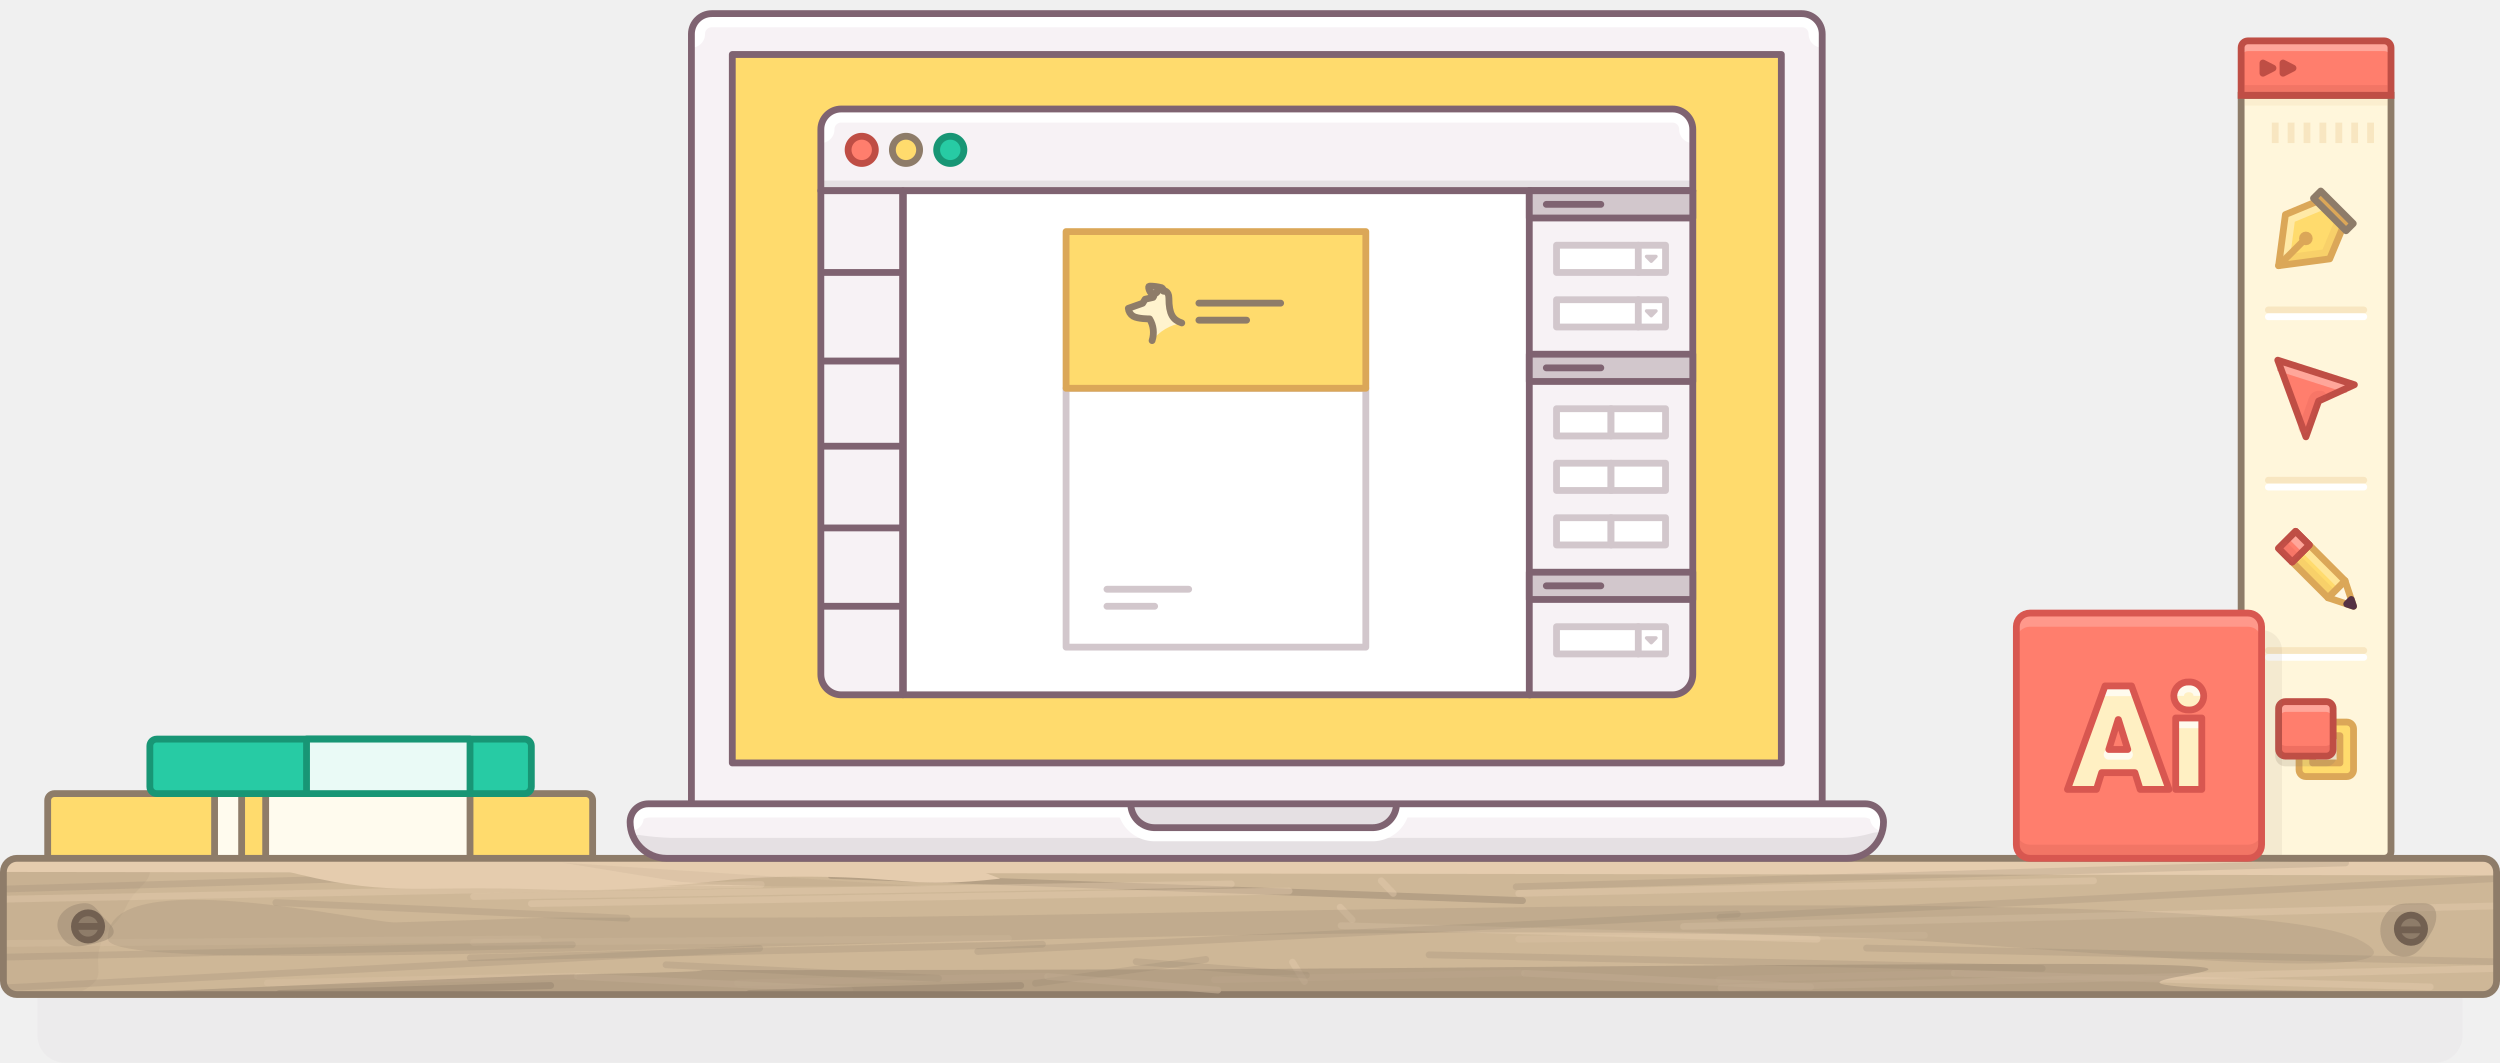
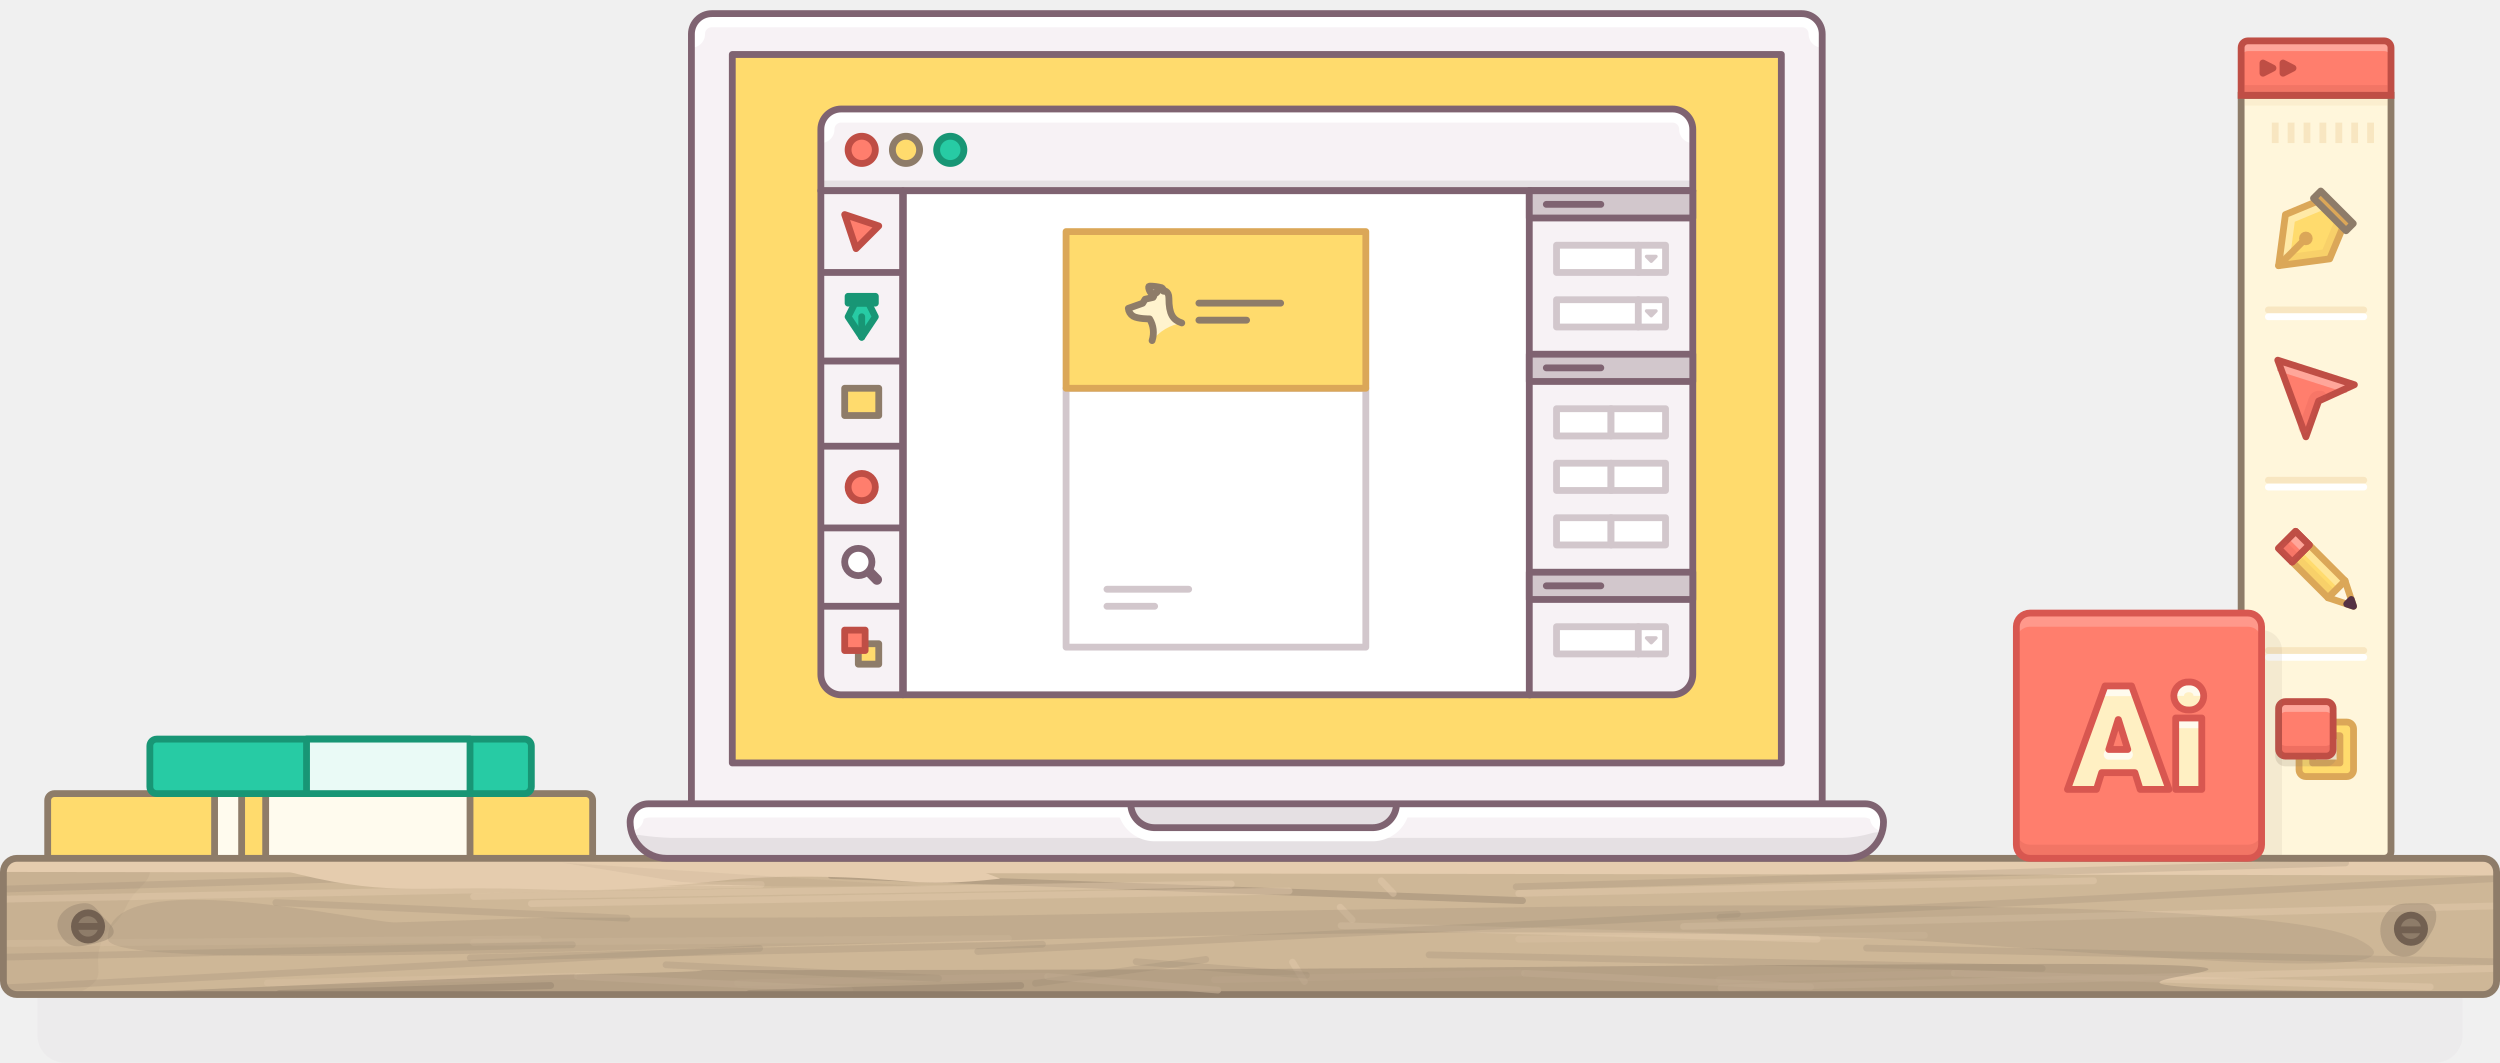
<svg xmlns="http://www.w3.org/2000/svg" width="734" height="312" viewBox="0 0 734 312">
  <defs>
    <style>
      .a, .at, .bk {
        fill: #f7f2f5;
      }

-       .a, .aw, .ax, .ba, .bb, .bm {
+       .a, .aw, .ax, .ba, .bb, .bm, .bv {
        stroke: #7f6371;
      }

-       .a, .ac, .ai, .aj, .ak, .al, .an, .ao, .ap, .av, .aw, .ax, .az, .ba, .bb, .bc, .bd, .be, .bk, .bl, .bm, .bn, .bt, .c, .j, .k, .q, .t, .u, .v, .x, .z {
+       .a, .ac, .ai, .aj, .ak, .al, .an, .ao, .ap, .av, .aw, .ax, .az, .ba, .bb, .bc, .bd, .be, .bk, .bl, .bm, .bn, .bt, .bu, .bv, .bw, .c, .j, .k, .q, .t, .u, .v, .x, .z {
        stroke-linecap: round;
      }

-       .a, .ab, .ac, .ai, .aj, .ak, .al, .an, .ao, .ap, .av, .aw, .ax, .az, .ba, .bb, .bc, .bd, .be, .bk, .bl, .bm, .bn, .bt, .c, .j, .k, .q, .t, .u, .v, .x, .z {
+       .a, .ab, .ac, .ai, .aj, .ak, .al, .an, .ao, .ap, .av, .aw, .ax, .az, .ba, .bb, .bc, .bd, .be, .bk, .bl, .bm, .bn, .bt, .bu, .bv, .bw, .c, .j, .k, .q, .t, .u, .v, .x, .z {
        stroke-linejoin: round;
      }

-       .a, .ab, .ac, .ai, .aj, .ak, .al, .an, .ao, .ap, .aw, .ax, .ba, .bb, .bc, .be, .bo, .bp, .bt, .c, .e, .g, .j, .k, .m, .q, .r, .t, .u, .v, .x, .z {
+       .a, .ab, .ac, .ai, .aj, .ak, .al, .an, .ao, .ap, .aw, .ax, .ba, .bb, .bc, .be, .bo, .bp, .bt, .bu, .bw, .c, .e, .g, .j, .k, .m, .q, .r, .t, .u, .v, .x, .z {
        stroke-width: 2px;
      }

      .ae, .af, .ar, .as, .b, .bo, .v {
        fill: #8e7c69;
      }

      .b, .h {
        opacity: 0.1;
      }

-       .ag, .an, .ao, .ap, .av, .aw, .az, .be, .bl, .bm, .bn, .bp, .bt, .c, .g, .j, .k, .m, .n, .q, .t, .x {
+       .ag, .an, .ao, .ap, .av, .aw, .az, .be, .bl, .bm, .bn, .bp, .bt, .bv, .bw, .c, .g, .j, .k, .m, .n, .q, .t, .x {
        fill: none;
      }

      .ai, .aj, .an, .c, .e, .t, .v {
        stroke: #8e7c69;
      }

      .ap, .as, .c, .f, .i, .j, .v {
        opacity: 0.2;
      }

-       .d {
+       .bu, .d {
        fill: #ff7e6d;
      }

      .e {
        fill: #fff6db;
      }

      .af, .ag, .bo, .bp, .e, .g, .m, .r {
        stroke-miterlimit: 10;
      }

      .g, .j, .q, .r, .u, .z {
        stroke: #dba758;
      }

      .h, .r, .s {
        fill: #dba758;
      }

      .ac, .bg, .i {
        fill: #bf4e45;
      }

      .av, .bl, .k {
        stroke: #fff;
      }

      .l {
        fill: #ffa69a;
      }

-       .ac, .m, .x {
+       .ac, .bu, .m, .x {
        stroke: #bf4e45;
      }

      .ai, .ax, .o, .u {
        fill: #ffdb6d;
      }

      .p {
        fill: #ffe9a6;
      }

      .w, .y {
        fill: #d85750;
      }

      .ad, .an, .ao, .ar, .w {
        opacity: 0.4;
      }

      .z {
        fill: #fff7e0;
      }

      .aa {
        fill: #ffe698;
      }

      .ab {
        fill: #553143;
        stroke: #553143;
      }

      .af, .ag, .bo, .bp {
        stroke: #726051;
      }

      .ah {
        fill: #ecebec;
      }

      .aj, .bs {
        fill: #fffbee;
      }

      .ak, .bh {
        fill: #27cba4;
      }

-       .ak, .al {
+       .ak, .al, .bw {
        stroke: #189675;
      }

      .al {
        fill: #eafaf6;
      }

      .am {
        fill: #ceb797;
      }

      .ao, .ap {
        stroke: #e5ccae;
      }

      .aq {
        fill: #e5ccae;
      }

      .au {
        clip-path: url(#a);
      }

      .av {
        stroke-width: 8px;
      }

      .ay {
        clip-path: url(#b);
      }

      .az, .bk, .bn {
        stroke: #e5e0e3;
      }

      .az {
        stroke-width: 6px;
      }

      .ba, .bc {
        fill: #fff;
      }

      .bb, .bd {
        fill: #d2c7cc;
      }

      .bc, .bd, .be {
        stroke: #d2c7cc;
      }

      .bf {
        fill: #fff3ce;
      }

      .bi {
        fill: #189675;
      }

      .bj {
        clip-path: url(#c);
      }

      .bk, .bn {
        stroke-width: 12px;
      }

      .bl {
        stroke-width: 22px;
      }

      .bm {
        stroke-width: 16px;
      }

      .bq {
        fill: #ff988b;
      }

      .br {
        fill: #fff0c3;
      }

      .bt {
        stroke: #d85750;
+       }
+ 
+       .bv {
+         stroke-width: 3px;
      }
    </style>
    <clipPath id="a">
      <rect class="a" x="203" y="4" width="332" height="240" rx="6" ry="6" />
    </clipPath>
    <clipPath id="b">
      <path class="a" d="M247,32H491a6,6,0,0,1,6,6V56a0,0,0,0,1,0,0H241a0,0,0,0,1,0,0V38A6,6,0,0,1,247,32Z" />
    </clipPath>
    <clipPath id="c">
      <path class="a" d="M190.333,236H547.667A5.333,5.333,0,0,1,553,241.333v0A10.667,10.667,0,0,1,542.333,252H195.667A10.667,10.667,0,0,1,185,241.333v0A5.333,5.333,0,0,1,190.333,236Z" />
    </clipPath>
  </defs>
  <g>
    <path class="b" d="M711.892,291.791c-9.297-4.404-5.214-6.203-6.533-12.845-1.349-6.794-4.954-6.3-7.902-12.933-2.948-6.631-13.774-8.136-7.569-14.013h39.176A3.968,3.968,0,0,1,733,256v31.868a3.964,3.964,0,0,1-3.86,3.999C722.998,291.977,712.614,292.133,711.892,291.791Z" />
    <path class="c" d="M732.253,286.334" />
    <g>
      <path class="d" d="M660,12h40a2,2,0,0,1,2,2v14a0,0,0,0,1,0,0H658a0,0,0,0,1,0,0v-14A2,2,0,0,1,660,12Z" />
      <path class="e" d="M700,252H660a2,2,0,0,1-2-2v-222h44v222A2,2,0,0,1,700,252Z" />
      <g class="f">
        <line class="g" x1="668" y1="36" x2="668" y2="42" />
        <line class="g" x1="672.667" y1="36" x2="672.667" y2="42" />
        <line class="g" x1="677.333" y1="36" x2="677.333" y2="42" />
        <line class="g" x1="682" y1="36" x2="682" y2="42" />
        <line class="g" x1="686.667" y1="36" x2="686.667" y2="42" />
        <line class="g" x1="691.333" y1="36" x2="691.333" y2="42" />
        <line class="g" x1="696" y1="36" x2="696" y2="42" />
      </g>
      <rect class="h" x="659" y="29" width="42" height="2" />
      <rect class="i" x="659" y="25" width="42" height="2" />
      <g>
        <line class="j" x1="666" y1="91" x2="694" y2="91" />
        <line class="k" x1="666" y1="93" x2="694" y2="93" />
      </g>
      <g>
        <line class="j" x1="666" y1="141" x2="694" y2="141" />
        <line class="k" x1="666" y1="143" x2="694" y2="143" />
      </g>
      <g>
        <line class="j" x1="666" y1="191" x2="694" y2="191" />
        <line class="k" x1="666" y1="193" x2="694" y2="193" />
      </g>
      <path class="l" d="M700,12H660a2,2,0,0,0-2,2v3a2,2,0,0,1,2-2h40a2,2,0,0,1,2,2v-3A2,2,0,0,0,700,12Z" />
      <path class="m" d="M660,12h40a2,2,0,0,1,2,2v14a0,0,0,0,1,0,0H658a0,0,0,0,1,0,0v-14A2,2,0,0,1,660,12Z" />
      <g>
        <rect class="n" x="668" y="55" width="24" height="24" />
        <polygon class="o" points="669 78 684 76 689 64 683 58 671 63 669 78" />
        <polygon class="p" points="684.154 60.769 672.154 65.769 673.974 63.397 672.24 76.397 669.267 76 671 63 671 63 683 58 684.154 60.769" />
        <line class="q" x1="677" y1="70" x2="669" y2="78" />
        <circle class="r" cx="677" cy="70" r="1" />
        <g class="f">
          <polygon class="s" points="668.604 75.027 683.604 73.027 681.231 74.846 686.231 62.846 689 64 684 76 684 76 669 78 668.604 75.027" />
        </g>
        <polygon class="q" points="669 78 684 76 689 64 683 58 671 63 669 78" />
        <rect class="s" x="678.334" y="60.417" width="13.5" height="3" transform="translate(244.4379 -466.2924) rotate(45)" />
        <rect class="t" x="678.334" y="60.417" width="13.5" height="3" transform="translate(244.4379 -466.2924) rotate(45)" />
      </g>
      <g>
        <rect class="n" x="668" y="205" width="24" height="24" />
        <path class="u" d="M689,212H677a2,2,0,0,0-2,2v12a2,2,0,0,0,2,2h12a2,2,0,0,0,2-2v-12A2,2,0,0,0,689,212Zm-2,12h-8v-8h8Z" />
        <rect class="v" x="669" y="208" width="16" height="16" rx="2" ry="2" />
        <rect class="d" x="669" y="206" width="16" height="16" rx="2.182" ry="2.182" />
        <path class="l" d="M682.818,206H671.182A2.182,2.182,0,0,0,669,208.182v3a2.182,2.182,0,0,1,2.182-2.182h11.636A2.182,2.182,0,0,1,685,211.182v-3A2.182,2.182,0,0,0,682.818,206Z" />
        <path class="w" d="M682.818,219H671.182A2.182,2.182,0,0,1,669,216.818v3a2.182,2.182,0,0,0,2.182,2.182h11.636A2.182,2.182,0,0,0,685,219.818v-3A2.182,2.182,0,0,1,682.818,219Z" />
        <rect class="x" x="669" y="206" width="16" height="16" rx="2" ry="2" />
      </g>
      <g>
        <rect class="n" x="668" y="105" width="24" height="24" />
        <polygon class="d" points="668.75 105.75 677.016 128.25 680.75 117.75 691.25 112.955 668.75 105.75" />
        <rect class="l" x="677.708" y="99.999" width="3" height="21.351" transform="translate(366.6698 723.7744) rotate(-72.2438)" />
        <polygon class="x" points="668.75 105.75 677.016 128.25 680.75 117.75 691.25 112.955 668.75 105.75" />
        <g class="f">
          <path class="y" d="M674.924,125.18l3-8.435a3.008,3.008,0,0,1,2.827-1.995h.75a1.5,1.5,0,0,1,0,3h-.75v0l-3,8.435a1.5,1.5,0,1,1-2.826-1.005Z" />
        </g>
      </g>
      <g>
        <rect class="n" x="668" y="155" width="24" height="24" />
        <polygon class="z" points="688.5 170.5 691 178 683.5 175.5 688.5 170.5" />
        <rect class="o" x="677.214" y="160.326" width="7.071" height="14.849" transform="translate(80.7697 530.4957) rotate(-44.99999)" />
        <rect class="aa" x="680.689" y="158.886" width="3" height="14.849" transform="translate(82.20913 531.092) rotate(-45)" />
        <rect class="q" x="677.214" y="160.326" width="7.071" height="14.849" transform="translate(80.7697 530.4957) rotate(-44.99999)" />
        <rect class="x" x="669.964" y="157.672" width="7.071" height="5.657" transform="translate(83.77281 523.2458) rotate(-45)" />
        <g class="f">
          <rect class="s" x="677.811" y="161.765" width="3" height="14.849" transform="translate(79.33047 529.8996) rotate(-45)" />
        </g>
        <rect class="d" x="669.964" y="157.672" width="7.071" height="5.657" transform="translate(83.77281 523.2458) rotate(-45)" />
        <rect class="l" x="673.439" y="156.232" width="3" height="5.657" transform="translate(85.21218 523.842) rotate(-45)" />
        <rect class="x" x="669.964" y="157.672" width="7.071" height="5.657" transform="translate(83.77281 523.2458) rotate(-45)" />
        <g class="f">
          <rect class="y" x="670.561" y="159.111" width="3" height="5.657" transform="translate(82.33352 522.6496) rotate(-45)" />
        </g>
        <polygon class="ab" points="690.334 176.001 691 178 689.001 177.334 690.334 176.001" />
      </g>
    </g>
    <polygon class="ac" points="673.231 20 670.288 18.5 670.288 21.5 673.231 20" />
    <polygon class="ac" points="667.346 20 664.404 18.5 664.404 21.5 667.346 20" />
    <path class="b" d="M624,185v66h46v-60a6,6,0,0,0-6-6Z" />
    <g class="ad">
      <path class="ae" d="M17.586,277.94c-5.104.749-6.519-.259-8.472-5.033-1.551-3.794-.918-7.357,3.137-7.952,5.526-.811,7.854.445,11.357,4.796C26.394,273.212,21.866,277.312,17.586,277.94Z" />
    </g>
    <circle class="af" cx="14.987" cy="272.317" r="4" />
    <line class="ag" x1="10.987" y1="272.317" x2="18.987" y2="272.317" />
    <g class="ad">
      <path class="ae" d="M725.38,273.456c-2.468,5.078-5.527,8.705-11.061,7.586-4.286-.867-4.98-6.548-3.068-10.481,2.468-5.078,4.156-6.198,9.793-6.515C725.962,263.769,727.292,269.522,725.38,273.456Z" />
    </g>
    <circle class="af" cx="717.987" cy="272.538" r="4" />
    <line class="ag" x1="714.619" y1="273" x2="722.619" y2="273" />
    <g>
      <path class="ah" d="M11,264H723a0,0,0,0,1,0,0v40a8,8,0,0,1-8,8H19a8,8,0,0,1-8-8V264A0,0,0,0,1,11,264Z" />
      <g>
        <rect class="ai" x="14" y="233" width="160" height="20" rx="2" ry="2" />
        <rect class="aj" x="78" y="233" width="60" height="20" />
        <rect class="aj" x="63" y="233" width="7.942" height="20" />
      </g>
      <g>
        <rect class="ak" x="44" y="217" width="112" height="16" rx="2" ry="2" />
        <rect class="al" x="90" y="217" width="48" height="16" />
      </g>
      <rect class="am" x="1" y="252" width="732" height="40" rx="4" ry="4" />
      <line class="c" x1="2" y1="261" x2="221.019" y2="254.429" />
      <line class="c" x1="2" y1="281" x2="168.049" y2="277.381" />
      <line class="c" x1="2" y1="290" x2="223.019" y2="278.429" />
      <line class="c" x1="505.019" y1="269.354" x2="732" y2="258" />
      <line class="an" x1="244.002" y1="257.026" x2="447.002" y2="264.426" />
      <line class="ao" x1="169.543" y1="286.683" x2="249.543" y2="290.683" />
      <line class="c" x1="548.019" y1="278.354" x2="732" y2="282.354" />
      <line class="c" x1="195.548" y1="283.263" x2="275.548" y2="287.263" />
      <line class="c" x1="304.019" y1="288.683" x2="354.019" y2="281.683" />
      <line class="c" x1="80.989" y1="264.989" x2="184.065" y2="269.604" />
      <path class="b" d="M22.47,291.791c9.449-4.404,5.299-6.203,6.639-12.845,1.371-6.794,5.035-6.3,8.031-12.933,2.996-6.631,10.765-8.136,4.459-14.013H5a4,4,0,0,0-4,4v31.868A3.994,3.994,0,0,0,4.923,291.867C11.165,291.977,21.735,292.133,22.47,291.791Z" />
      <line class="ap" x1="78.509" y1="288.596" x2="168.509" y2="286.596" />
      <line class="ao" x1="1" y1="264" x2="223.492" y2="259.667" />
      <line class="ao" x1="156.008" y1="265.309" x2="378.477" y2="261.602" />
      <line class="ao" x1="397" y1="270.053" x2="393.469" y2="266.345" />
      <line class="ao" x1="383.007" y1="288.188" x2="379.476" y2="282.48" />
      <path class="ao" d="M575.425,254.244" />
      <path class="ao" d="M389.987,259.002" />
      <line class="ao" x1="505.284" y1="290.062" x2="732" y2="284.354" />
      <line class="ao" x1="494.265" y1="272.007" x2="732" y2="266" />
      <line class="ap" x1="2" y1="277" x2="158.055" y2="275.668" />
      <path class="aq" d="M1,256H1a3.996,3.996,0,0,1,4-3.996L729.005,253A3.997,3.997,0,0,1,733,257Z" />
      <path class="aq" d="M78.352,254.227c.921.285,2.069.611,3.463.981,32.18,8.544,38.212,4.631,76.041,5.889,29.921.995,30.46-1.411,60.467-1.161s-69.993.232-39.986.482c30.002.25,30.165-3.274,60.167-3.024,28.964.241,29.21,3.461,55.182.568l-9.413-3.597Z" />
      <path class="t" d="M5,252H729a4,4,0,0,1,4,4v32a4,4,0,0,1-4,4H5.003A4.003,4.003,0,0,1,1,287.997V256A4,4,0,0,1,5,252Z" />
      <line class="an" x1="81.998" y1="291.675" x2="161.664" y2="289.342" />
      <line class="c" x1="138.07" y1="281.236" x2="306.07" y2="277.236" />
      <line class="ao" x1="307.565" y1="286.683" x2="357.565" y2="290.683" />
      <line class="c" x1="333.569" y1="282.334" x2="383.569" y2="286.334" />
      <line class="ap" x1="216.53" y1="288.596" x2="306.53" y2="286.596" />
      <line class="ao" x1="139.043" y1="263.229" x2="361.513" y2="259.522" />
      <line class="ap" x1="139" y1="276.665" x2="296.076" y2="275.523" />
      <line class="an" x1="220.019" y1="291.675" x2="299.685" y2="289.342" />
      <line class="ao" x1="447.584" y1="285.754" x2="531.584" y2="289.754" />
      <line class="ap" x1="356.549" y1="287.667" x2="446.549" y2="285.667" />
      <line class="ao" x1="409.062" y1="262.301" x2="405.532" y2="258.593" />
      <line class="c" x1="445.146" y1="260.354" x2="688.654" y2="253.354" />
      <line class="ao" x1="573.746" y1="285.754" x2="713.526" y2="289.754" />
      <line class="ao" x1="393.746" y1="271.754" x2="533.526" y2="275.754" />
      <path class="c" d="M593.473,282.334" />
      <line class="ap" x1="504.688" y1="287.667" x2="572.961" y2="285.667" />
      <line class="ao" x1="445.907" y1="262.301" x2="614.67" y2="258.593" />
      <line class="ap" x1="445.874" y1="275.736" x2="565.031" y2="274.594" />
      <path class="b" d="M165.023,253.283l34.183,5.568c24.993,2.064,35.206,1.157,72.902,1.45" />
      <path class="ar" d="M164.704,286.185c102.722-2.025-38.461-1.136,116.476-1.423,158.484-.294,146.971-1.079,301.68-1.721,154.687-.642-31.957,6.608,105.14,7.96H47.684S153.734,286.401,164.704,286.185Z" />
      <line class="c" x1="287.059" y1="279.354" x2="510.059" y2="268.354" />
      <line class="c" x1="419.588" y1="280.334" x2="599.588" y2="284.334" />
      <path class="as" d="M115.966,270.808c73.985-2.064,12.085-1.157,123.677-1.45,114.147-.299,417.355-11.059,452.6,6.358,30.606,15.125-94.834,1.977-138.077,0-188.037-8.597-521.825,14.583-522.483,0C30.65,252.84,108.064,271.028,115.966,270.808Z" />
      <g>
        <rect class="at" x="203" y="4" width="332" height="240" rx="6" ry="6" />
        <g class="au">
          <path class="av" d="M203,10a5.954,5.954,0,0,1,5.906-6h320.188A5.954,5.954,0,0,1,535,10" />
        </g>
        <rect class="aw" x="203" y="4" width="332" height="240" rx="6" ry="6" />
      </g>
      <rect class="ax" x="215" y="16" width="308" height="208" />
      <g>
        <path class="at" d="M247,32H491a6,6,0,0,1,6,6V56a0,0,0,0,1,0,0H241a0,0,0,0,1,0,0V38A6,6,0,0,1,247,32Z" />
        <g class="ay">
          <path class="av" d="M241,38a5.94,5.94,0,0,1,5.878-6h244.245A5.94,5.94,0,0,1,497,38" />
          <line class="az" x1="497" y1="56" x2="241" y2="56" />
        </g>
        <path class="aw" d="M247,32H491a6,6,0,0,1,6,6V56a0,0,0,0,1,0,0H241a0,0,0,0,1,0,0V38A6,6,0,0,1,247,32Z" />
      </g>
      <rect class="ba" x="265.231" y="56" width="184" height="148" />
      <path class="a" d="M241,56h24a0,0,0,0,1,0,0V204a0,0,0,0,1,0,0H247a6,6,0,0,1-6-6V56A0,0,0,0,1,241,56Z" />
      <path class="a" d="M449,56h48a0,0,0,0,1,0,0V198a6,6,0,0,1-6,6H449a0,0,0,0,1,0,0V56A0,0,0,0,1,449,56Z" />
      <line class="aw" x1="241.75" y1="80" x2="264.308" y2="80" />
      <line class="aw" x1="241.75" y1="106" x2="264.308" y2="106" />
      <line class="aw" x1="241.75" y1="131" x2="264.308" y2="131" />
      <line class="aw" x1="241.75" y1="155" x2="264.308" y2="155" />
      <line class="aw" x1="242" y1="178" x2="264" y2="178" />
      <g>
        <rect class="bb" x="449" y="56" width="48" height="8" />
        <line class="aw" x1="454" y1="60" x2="470" y2="60" />
      </g>
      <g>
        <rect class="bb" x="449" y="104" width="48" height="8" />
        <line class="aw" x1="454" y1="108" x2="470" y2="108" />
      </g>
      <g>
        <rect class="bb" x="449" y="168" width="48" height="8" />
        <line class="aw" x1="454" y1="172" x2="470" y2="172" />
      </g>
      <rect class="bc" x="457" y="120" width="16" height="8" />
      <rect class="bc" x="473" y="120" width="16" height="8" />
      <rect class="bc" x="457" y="136" width="16" height="8" />
      <rect class="bc" x="473" y="136" width="16" height="8" />
      <rect class="bc" x="457" y="152" width="16" height="8" />
      <rect class="bc" x="473" y="152" width="16" height="8" />
      <g>
        <rect class="bc" x="457" y="72" width="32" height="8" />
        <line class="bc" x1="481" y1="72" x2="481" y2="80" />
        <polygon class="bd" points="486.195 75.293 484.808 76.707 483.421 75.293 486.195 75.293" />
      </g>
      <g>
        <rect class="bc" x="457" y="88" width="32" height="8" />
        <line class="bc" x1="481" y1="88" x2="481" y2="96" />
        <polygon class="bd" points="486.195 91.293 484.808 92.707 483.421 91.293 486.195 91.293" />
      </g>
      <g>
        <rect class="bc" x="457" y="184" width="32" height="8" />
        <line class="bc" x1="481" y1="184" x2="481" y2="192" />
        <polygon class="bd" points="486.195 187.293 484.808 188.707 483.421 187.293 486.195 187.293" />
      </g>
      <g>
        <line class="t" x1="352.231" y1="94" x2="366.231" y2="94" />
        <rect class="bc" x="313" y="114" width="88" height="76" />
        <g>
          <line class="be" x1="325" y1="173" x2="349" y2="173" />
          <line class="be" x1="325" y1="178" x2="339" y2="178" />
        </g>
        <rect class="u" x="313" y="68" width="88" height="46" />
        <g>
          <path class="bf" d="M346.969,94.815c-2.591-.877-3.778-2.543-3.778-7.259,0-2.279-1.598-2.222-1.598-2.222l-.004.001a1.115,1.115,0,0,0-.531-.862A14.267,14.267,0,0,0,337.578,84c-.412,0-.4.351-.221.946.095.313.406,1.276,1.184,1.276.594.419,0,1.098,0,1.098l-2.325.531-.726,1.185-4.214,1.49a3.034,3.034,0,0,0,1.407,2.302c1.355.825,4.84.801,4.84.801a7.667,7.667,0,0,1,.727,6.37A14.199,14.199,0,0,1,346.969,94.815Z" />
          <g>
            <path class="t" d="M346.969,94.815c-2.591-.877-3.778-2.543-3.778-7.259,0-2.279-1.598-2.222-1.598-2.222" />
            <path class="t" d="M339.432,85.987a1.774,1.774,0,0,0,.522-.487" />
            <path class="t" d="M341.625,85.5c-.084-.498-.245-.893-.568-1.027A14.266,14.266,0,0,0,337.578,84c-.412,0-.4.351-.221.946.095.313.406,1.276,1.184,1.276a1.701,1.701,0,0,0,.891-.236" />
            <path class="t" d="M338.251,100a7.668,7.668,0,0,0-.727-6.37s-3.485.024-4.84-.801a3.035,3.035,0,0,1-1.408-2.302L335.49,89.037l.727-1.185,2.325-.531s.594-.68 0-1.098" />
          </g>
        </g>
        <line class="t" x1="352" y1="89" x2="376" y2="89" />
        <line class="t" x1="352" y1="94" x2="366" y2="94" />
      </g>
      <g>
        <g>
          <circle class="d" cx="253" cy="44" r="4" />
          <path class="bg" d="M253,49a5,5,0,1,1,5-5A5.006,5.006,0,0,1,253,49Zm0-8a3,3,0,1,0,3,3A3.003,3.003,0,0,0,253,41Z" />
        </g>
        <g>
          <circle class="o" cx="266" cy="44" r="4" />
          <path class="ae" d="M266,49a5,5,0,1,1,5-5A5.006,5.006,0,0,1,266,49Zm0-8a3,3,0,1,0,3,3A3.003,3.003,0,0,0,266,41Z" />
        </g>
        <g>
          <circle class="bh" cx="279" cy="44" r="4" />
          <path class="bi" d="M279,49a5,5,0,1,1,5-5A5.006,5.006,0,0,1,279,49Zm0-8a3,3,0,1,0,3,3A3.003,3.003,0,0,0,279,41Z" />
        </g>
      </g>
      <g>
        <path class="at" d="M190.333,236H547.667A5.333,5.333,0,0,1,553,241.333v0A10.667,10.667,0,0,1,542.333,252H195.667A10.667,10.667,0,0,1,185,241.333v0A5.333,5.333,0,0,1,190.333,236Z" />
        <g class="bj">
          <path class="bk" d="M551.278,250.371A40.309,40.309,0,0,1,541.143,252H196.857A90.589,90.589,0,0,1,186.7,251.086" />
          <path class="av" d="M185,240c0-2.209,2.667-4,5.956-4H547.044C550.333,236,553,237.791,553,240" />
          <line class="bl" x1="339" y1="236" x2="403" y2="236" />
          <line class="bm" x1="339" y1="236" x2="403" y2="236" />
          <line class="bn" x1="339" y1="236" x2="403" y2="236" />
        </g>
        <path class="aw" d="M190.333,236H547.667A5.333,5.333,0,0,1,553,241.333v0A10.667,10.667,0,0,1,542.333,252H195.667A10.667,10.667,0,0,1,185,241.333v0A5.333,5.333,0,0,1,190.333,236Z" />
      </g>
      <g>
        <g class="ad">
          <path class="ae" d="M28.92,276.721c-5.423,1.336-8.732,2.355-11.381-2.561-2.052-3.808.78-7.617,4.98-8.652,5.423-1.336,5.329,1.492,9.351,5.367C34.896,273.789,33.12,275.687,28.92,276.721Z" />
        </g>
        <circle class="bo" cx="25.847" cy="272" r="4" />
        <line class="bp" x1="21.847" y1="272" x2="29.847" y2="272" />
      </g>
      <g>
        <g class="ad">
          <path class="ae" d="M713.962,273.495c-2.852,4.873-4.934,8.559-10.366,7.017-4.207-1.195-5.985-7.38-3.776-11.154,2.852-4.873,5.999-4.035,11.644-4.157C715.84,265.107,716.17,269.721,713.962,273.495Z" />
        </g>
        <circle class="bo" cx="707.857" cy="272.683" r="4" />
        <line class="bp" x1="704" y1="273" x2="712" y2="273" />
      </g>
      <g>
        <rect class="d" x="592" y="180" width="72" height="72" rx="4" ry="4" />
        <path class="bq" d="M660,180H596a4.012,4.012,0,0,0-4,4v4a4.012,4.012,0,0,1,4-4h64a4.012,4.012,0,0,1,4,4v-4A4.012,4.012,0,0,0,660,180Z" />
        <path class="i" d="M660,252H596a4.012,4.012,0,0,1-4-4v-4a4.012,4.012,0,0,0,4,4h64a4.012,4.012,0,0,0,4-4v4A4.012,4.012,0,0,1,660,252Z" />
        <path class="br" d="M626.809,226.846H617.054l-1.54,4.92H607l11.038-30.376H625.825l10.995,30.376h-8.471Zm-2.096-6.803-2.738-8.771h-.086l-2.738,8.771Z" />
        <path class="br" d="M638.229,204.299a4.15,4.15,0,0,1,4.407-4.064,4.115,4.115,0,1,1,0,8.214A4.166,4.166,0,0,1,638.229,204.299Zm.556,6.503h7.658v20.964h-7.658Z" />
        <rect class="bs" x="618.038" y="201.389" width="7.787" height="3" />
        <path class="bs" d="M638.229,204.299a3.917,3.917,0,0,1,1.326-2.955,4.831,4.831,0,0,1,6.145-.012A3.924,3.924,0,0,1,647,204.299h-3a.908.908,0,0,0-.3-.732,1.607,1.607,0,0,0-1.068-.332,1.642,1.642,0,0,0-1.084.352.9.9,0,0,0-.318.712Z" />
        <rect class="bs" x="638.786" y="210.802" width="7.658" height="3" />
        <path class="bs" d="M619.151,220.043h5.562a1.5,1.5,0,0,1,0,3h-5.562a1.5,1.5,0,0,1,0-3Z" />
        <path class="bt" d="M626.809,226.846H617.054l-1.54,4.92H607l11.038-30.376H625.825l10.995,30.376h-8.471Zm-2.096-6.803-2.738-8.771h-.086l-2.738,8.771Z" />
        <path class="bt" d="M638.229,204.299a4.15,4.15,0,0,1,4.407-4.064,4.115,4.115,0,1,1,0,8.214A4.166,4.166,0,0,1,638.229,204.299Zm.556,6.503h7.658v20.964h-7.658Z" />
        <rect class="bt" x="592" y="180" width="72" height="72" rx="4" ry="4" />
      </g>
+       <g>
+         <rect class="ai" x="252" y="189" width="6" height="6" />
+         <rect class="bu" x="248" y="185" width="6" height="6" />
+       </g>
+       <g>
+         <line class="bv" x1="257.462" y1="170.193" x2="251.577" y2="164.193" />
+         <circle class="ba" cx="252" cy="165" r="4" />
+       </g>
+       <circle class="bu" cx="253" cy="143" r="4" />
+       <rect class="ai" x="248" y="114" width="10" height="8" />
+       <polygon class="bu" points="258 66.333 248 63 251.333 73 254.667 69.667 258 66.333" />
+       <g>
+         <g>
+           <polygon class="ak" points="251 89 255 89 257 93 253 99 249 93 251 89" />
+           <rect class="ak" x="249" y="87" width="8" height="2" />
+         </g>
+         <line class="bw" x1="253" y1="99" x2="253" y2="93" />
+       </g>
    </g>
  </g>
</svg>
